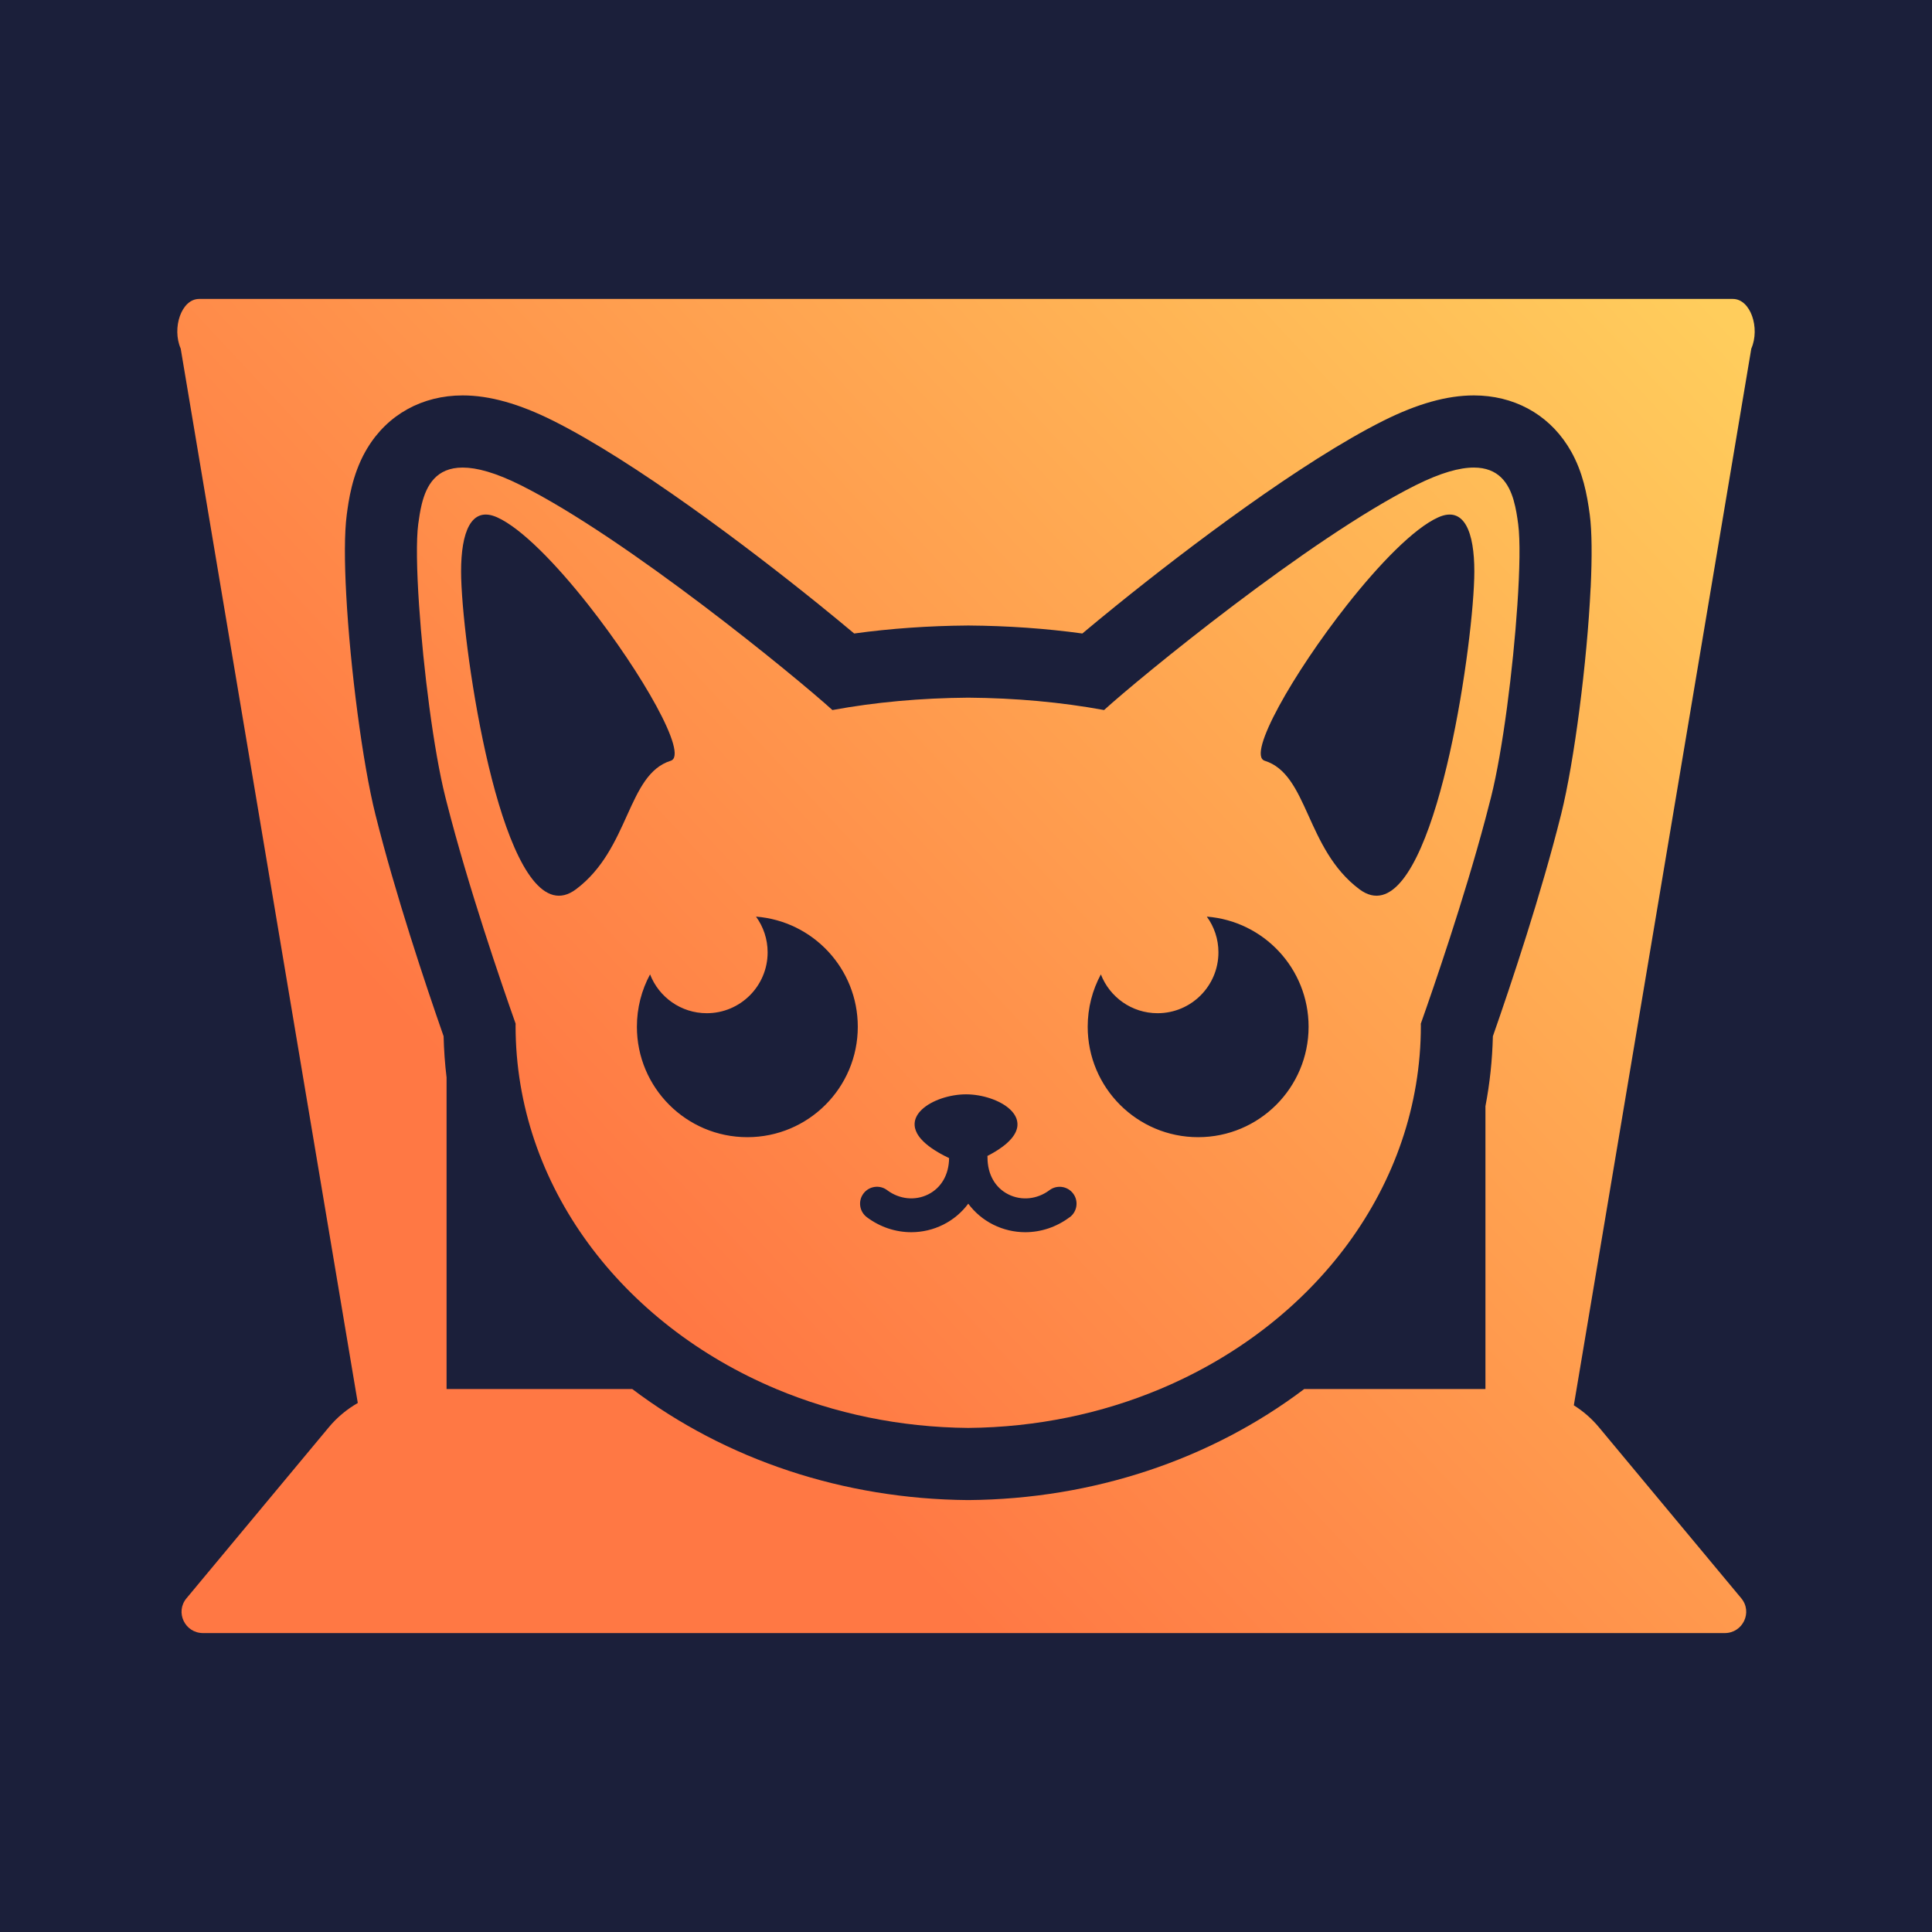
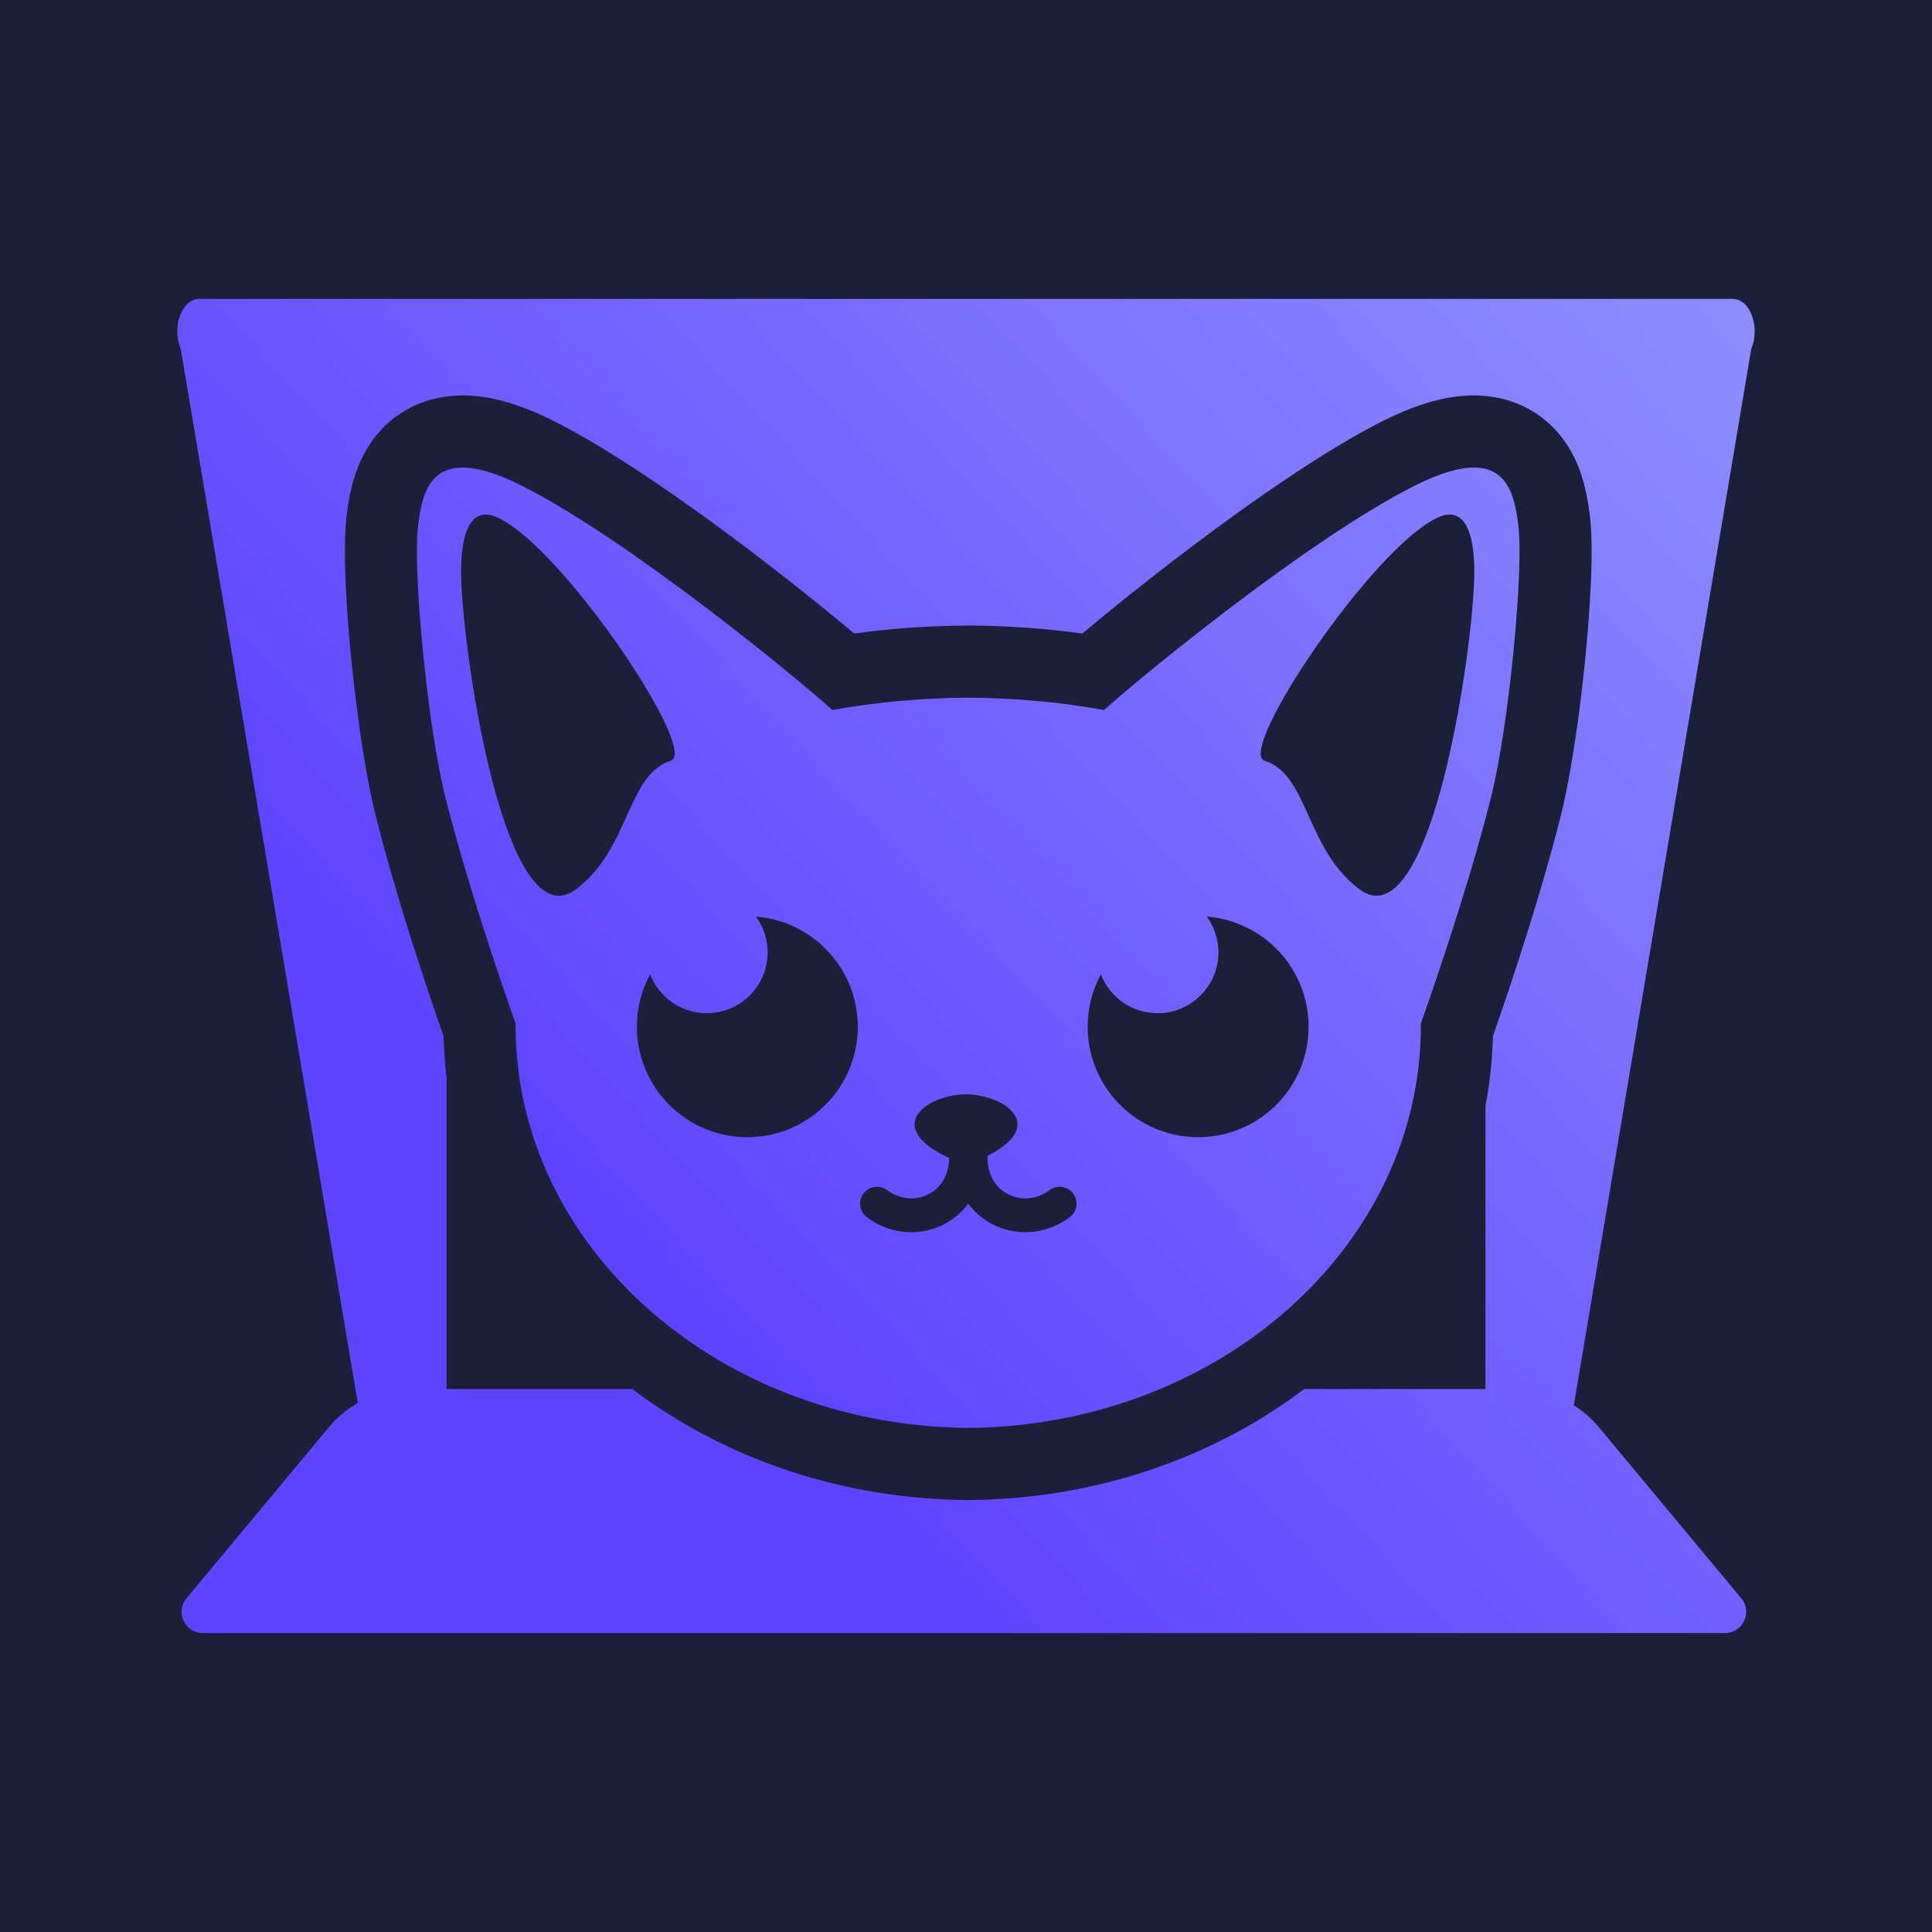
<svg xmlns="http://www.w3.org/2000/svg" xmlns:xlink="http://www.w3.org/1999/xlink" id="Ebene_7" viewBox="0 0 1080 1080">
  <defs>
    <style>
      .cls-1 {
-         fill: url(#Unbenannter_Verlauf_113-2);
+         fill: #1b1f3a;
      }

      .cls-2 {
-         fill: #1b1f3a;
+         fill: url(#Unbenannter_Verlauf_23-2);
      }

      .cls-3 {
-         fill: url(#Unbenannter_Verlauf_113);
+         fill: url(#Unbenannter_Verlauf_23);
      }
    </style>
-     <linearGradient id="Unbenannter_Verlauf_113" data-name="Unbenannter Verlauf 113" x1="168.98" y1="884.86" x2="946.27" y2="159.1" gradientUnits="userSpaceOnUse">
-       <stop offset=".24" stop-color="#ff7844" />
-       <stop offset="1" stop-color="#ffcd5c" />
+     <linearGradient id="Unbenannter_Verlauf_23" data-name="Unbenannter Verlauf 23" x1="168.98" y1="884.86" x2="946.27" y2="159.1" gradientUnits="userSpaceOnUse">
+       <stop offset=".24" stop-color="#5e43ff" />
+       <stop offset="1" stop-color="#8d8dff" />
    </linearGradient>
-     <linearGradient id="Unbenannter_Verlauf_113-2" data-name="Unbenannter Verlauf 113" x1="122.36" y1="834.94" x2="899.65" y2="109.17" xlink:href="#Unbenannter_Verlauf_113" />
+     <linearGradient id="Unbenannter_Verlauf_23-2" data-name="Unbenannter Verlauf 23" x1="122.36" y1="834.94" x2="899.65" y2="109.17" xlink:href="#Unbenannter_Verlauf_23" />
  </defs>
-   <rect class="cls-2" width="1080" height="1080" />
+   <rect class="cls-1" width="1080" height="1080" />
  <g>
    <path class="cls-3" d="M968.68,167.11H111.32c-9.93,0-15.32,16.25-10.31,27.75h0s99,589.42,99,589.42c-6.1,3.48-11.59,8.04-16.18,13.55l-79.59,95.63c-6.45,7.75-.88,19.44,9.26,19.44h850.63c10.14,0,15.7-11.69,9.26-19.44l-79.59-95.63c-4.03-4.85-8.78-8.96-14.02-12.25l99.21-590.71c5.01-11.49-.38-27.76-10.31-27.76ZM889.17,328.5c-1.97,41.53-9.15,97.35-16.49,126.71-11.15,44.6-27.86,94.63-38.15,124.06-.32,13.2-1.7,26.26-4.16,39.11v158.11h-101.32c-52.45,39.59-118.15,61.46-187.46,62.06h-.68c-69.31-.59-135.01-22.47-187.46-62.06h-103.81v-174.16c-.93-7.62-1.47-15.32-1.66-23.06-10.29-29.43-27-79.46-38.15-124.06-7.12-28.43-14.06-81.64-16.28-122.69-1.02-18.6-1.06-34.7.3-44.88,1.02-7.67,2.92-21.95,10.44-35.31.33-.58.66-1.15,1-1.7,11.33-18.84,30.67-29.59,53.35-29.59,14.99,0,31.55,4.64,50.6,14.16,45.46,22.76,108.79,70.6,148.87,102.98,7.32,5.92,13.86,11.31,19.38,15.95,20.37-2.8,41.64-4.3,63.47-4.46h.61c21.82.16,43.09,1.66,63.47,4.46,5.52-4.64,12.06-10.03,19.38-15.95,40.08-32.38,103.41-80.22,148.87-102.98,19.06-9.53,35.61-14.16,50.6-14.16,22.05,0,40.94,10.16,52.38,28.02.68,1.06,1.34,2.14,1.97,3.26,6.6,11.74,8.92,23.91,10.44,35.31,1.26,9.44,1.31,23.97.52,40.86Z" />
-     <path class="cls-1" d="M846.18,279.8c-2.81-9.8-8.54-18.43-22.31-18.43-7.9,0-18.42,2.84-32.56,9.9-29.6,14.81-67.99,41.58-101.52,66.92-33.92,25.65-62.84,49.83-72.61,58.73-23.98-4.41-49.48-6.72-75.93-6.92-26.45.2-51.95,2.51-75.93,6.92-9.78-8.9-38.69-33.08-72.61-58.73-33.53-25.34-71.92-52.11-101.52-66.92-14.14-7.07-24.66-9.9-32.56-9.9-14.7,0-20.24,9.84-22.86,20.44-.93,3.77-1.49,7.62-1.97,11.16-1.17,8.81-.88,25.52.45,45.22,2.39,35.72,8.16,81.26,14.67,107.24.23.93.47,1.86.71,2.8,12.07,47.46,30.67,101.58,38.61,124.02-.01.35-.03.71-.03,1.07,0,89.62,59.57,167.01,145.77,203.16,32.56,13.65,68.9,21.41,107.26,21.74,38.37-.33,74.71-8.09,107.26-21.74,86.2-36.15,145.77-113.54,145.77-203.16,0-.37-.01-.72-.03-1.07,7.41-20.95,24.12-69.5,36.11-114.48,1.11-4.15,2.18-8.27,3.2-12.34,6.5-25.98,12.27-71.52,14.67-107.24,1.34-19.71,1.63-36.41.45-45.22-.55-4.18-1.23-8.78-2.51-13.17ZM322.01,497.09c-35.62,26.71-58.46-100.99-63.3-158.9-.63-7.64-.96-14.06-.96-18.76,0-21.57,5.42-36.84,20.16-30.24,13.62,6.11,33.01,26.13,51.03,49,29.94,38,56.13,83.89,45.99,87.08-24.41,7.65-22.79,49.23-52.92,71.82ZM417.77,635.69c-34.1,0-61.74-27.64-61.74-61.74,0-10.58,2.66-20.55,7.36-29.26,4.93,12.7,17.26,21.7,31.7,21.7,18.79,0,34.02-15.23,34.02-34.02,0-7.47-2.41-14.36-6.49-19.97,31.83,2.47,56.89,29.09,56.89,61.55,0,34.1-27.64,61.74-61.74,61.74ZM597.95,680.42c-7.41,5.56-16.12,8.39-24.83,8.39-6.11,0-12.23-1.4-17.9-4.23-5.64-2.82-10.34-6.84-13.96-11.71-3.62,4.86-8.32,8.88-13.96,11.71-5.67,2.84-11.79,4.23-17.9,4.23-8.72,0-17.43-2.84-24.83-8.39-4.17-3.14-5.03-9.06-1.89-13.23,3.12-4.17,9.05-5.03,13.23-1.89,6.83,5.13,15.62,6.04,22.96,2.37,7.33-3.67,11.58-11.05,11.68-20.29-.88-.42-1.73-.83-2.53-1.25s-1.59-.83-2.33-1.25c-.37-.2-.73-.4-1.08-.62-1.42-.83-2.72-1.65-3.89-2.47-.59-.4-1.15-.81-1.66-1.22-1.06-.81-1.99-1.63-2.81-2.42-.42-.4-.79-.79-1.15-1.2-.2-.2-.36-.39-.52-.59-.2-.24-.39-.48-.58-.71-.26-.35-.52-.71-.73-1.05-.25-.38-.47-.77-.68-1.13v-.03c-.5-.96-.86-1.89-1.07-2.8-.05-.19-.09-.37-.11-.55-.08-.37-.11-.73-.13-1.08-.19-3.25,1.36-6.21,4.01-8.73,5.49-5.23,15.69-8.54,24.73-8.54s19.25,3.31,24.73,8.54c2.63,2.51,4.18,5.46,4.01,8.71,0,.14-.01.28-.04.43,0,.04,0,.08-.01.11,0,.15-.03.3-.06.47-.04.34-.11.69-.23,1.03-.05.18-.1.34-.15.52s-.11.35-.19.53c-.06.18-.14.35-.21.53-.06.18-.15.35-.25.53-.26.54-.58,1.08-.95,1.63-.24.37-.5.73-.79,1.1-.14.18-.28.37-.45.55-.78.93-1.7,1.86-2.78,2.81-.21.19-.44.38-.67.57-.47.38-.95.76-1.46,1.15-.76.57-1.59,1.15-2.47,1.73-.59.38-1.21.77-1.86,1.16-.32.2-.64.39-.98.58-.34.2-.68.39-1.03.58-.35.2-.71.4-1.08.59-.37.2-.74.39-1.12.58h0c.03.3.04.58.04.87,0,9.4,4.26,16.92,11.69,20.64,7.33,3.67,16.13,2.76,22.96-2.37,4.17-3.12,10.11-2.28,13.23,1.89,3.14,4.17,2.28,10.09-1.89,13.23ZM669.77,635.69c-34.1,0-61.74-27.64-61.74-61.74,0-10.58,2.66-20.55,7.36-29.26,4.93,12.7,17.26,21.7,31.7,21.7,18.79,0,34.02-15.23,34.02-34.02,0-7.47-2.41-14.36-6.49-19.97,31.83,2.47,56.89,29.09,56.89,61.55,0,34.1-27.64,61.74-61.74,61.74ZM823.2,338.19c-4.84,57.91-27.68,185.61-63.3,158.9-30.13-22.59-28.51-64.17-52.92-71.82-10.14-3.19,16.05-49.08,45.99-87.08,18.03-22.87,37.4-42.89,51.03-49,14.74-6.6,20.16,8.67,20.16,30.24,0,4.7-.33,11.13-.96,18.76Z" />
+     <path class="cls-2" d="M846.18,279.8c-2.81-9.8-8.54-18.43-22.31-18.43-7.9,0-18.42,2.84-32.56,9.9-29.6,14.81-67.99,41.58-101.52,66.92-33.92,25.65-62.84,49.83-72.61,58.73-23.98-4.41-49.48-6.72-75.93-6.92-26.45.2-51.95,2.51-75.93,6.92-9.78-8.9-38.69-33.08-72.61-58.73-33.53-25.34-71.92-52.11-101.52-66.92-14.14-7.07-24.66-9.9-32.56-9.9-14.7,0-20.24,9.84-22.86,20.44-.93,3.77-1.49,7.62-1.97,11.16-1.17,8.81-.88,25.52.45,45.22,2.39,35.72,8.16,81.26,14.67,107.24.23.93.47,1.86.71,2.8,12.07,47.46,30.67,101.58,38.61,124.02-.01.35-.03.71-.03,1.07,0,89.62,59.57,167.01,145.77,203.16,32.56,13.65,68.9,21.41,107.26,21.74,38.37-.33,74.71-8.09,107.26-21.74,86.2-36.15,145.77-113.54,145.77-203.16,0-.37-.01-.72-.03-1.07,7.41-20.95,24.12-69.5,36.11-114.48,1.11-4.15,2.18-8.27,3.2-12.34,6.5-25.98,12.27-71.52,14.67-107.24,1.34-19.71,1.63-36.41.45-45.22-.55-4.18-1.23-8.78-2.51-13.17ZM322.01,497.09c-35.62,26.71-58.46-100.99-63.3-158.9-.63-7.64-.96-14.06-.96-18.76,0-21.57,5.42-36.84,20.16-30.24,13.62,6.11,33.01,26.13,51.03,49,29.94,38,56.13,83.89,45.99,87.08-24.41,7.65-22.79,49.23-52.92,71.82ZM417.77,635.69c-34.1,0-61.74-27.64-61.74-61.74,0-10.58,2.66-20.55,7.36-29.26,4.93,12.7,17.26,21.7,31.7,21.7,18.79,0,34.02-15.23,34.02-34.02,0-7.47-2.41-14.36-6.49-19.97,31.83,2.47,56.89,29.09,56.89,61.55,0,34.1-27.64,61.74-61.74,61.74ZM597.95,680.42c-7.41,5.56-16.12,8.39-24.83,8.39-6.11,0-12.23-1.4-17.9-4.23-5.64-2.82-10.34-6.84-13.96-11.71-3.62,4.86-8.32,8.88-13.96,11.71-5.67,2.84-11.79,4.23-17.9,4.23-8.72,0-17.43-2.84-24.83-8.39-4.17-3.14-5.03-9.06-1.89-13.23,3.12-4.17,9.05-5.03,13.23-1.89,6.83,5.13,15.62,6.04,22.96,2.37,7.33-3.67,11.58-11.05,11.68-20.29-.88-.42-1.73-.83-2.53-1.25s-1.59-.83-2.33-1.25c-.37-.2-.73-.4-1.08-.62-1.42-.83-2.72-1.65-3.89-2.47-.59-.4-1.15-.81-1.66-1.22-1.06-.81-1.99-1.63-2.81-2.42-.42-.4-.79-.79-1.15-1.2-.2-.2-.36-.39-.52-.59-.2-.24-.39-.48-.58-.71-.26-.35-.52-.71-.73-1.05-.25-.38-.47-.77-.68-1.13v-.03c-.5-.96-.86-1.89-1.07-2.8-.05-.19-.09-.37-.11-.55-.08-.37-.11-.73-.13-1.08-.19-3.25,1.36-6.21,4.01-8.73,5.49-5.23,15.69-8.54,24.73-8.54s19.25,3.31,24.73,8.54c2.63,2.51,4.18,5.46,4.01,8.71,0,.14-.01.28-.04.43,0,.04,0,.08-.01.11,0,.15-.03.3-.06.47-.04.34-.11.69-.23,1.03-.05.18-.1.34-.15.52s-.11.35-.19.53c-.06.18-.14.35-.21.53-.06.18-.15.35-.25.53-.26.54-.58,1.08-.95,1.63-.24.37-.5.73-.79,1.1-.14.18-.28.37-.45.55-.78.93-1.7,1.86-2.78,2.81-.21.19-.44.38-.67.57-.47.38-.95.76-1.46,1.15-.76.57-1.59,1.15-2.47,1.73-.59.38-1.21.77-1.86,1.16-.32.2-.64.39-.98.58-.34.2-.68.39-1.03.58-.35.2-.71.4-1.08.59-.37.2-.74.39-1.12.58h0c.03.3.04.58.04.87,0,9.4,4.26,16.92,11.69,20.64,7.33,3.67,16.13,2.76,22.96-2.37,4.17-3.12,10.11-2.28,13.23,1.89,3.14,4.17,2.28,10.09-1.89,13.23ZM669.77,635.69c-34.1,0-61.74-27.64-61.74-61.74,0-10.58,2.66-20.55,7.36-29.26,4.93,12.7,17.26,21.7,31.7,21.7,18.79,0,34.02-15.23,34.02-34.02,0-7.47-2.41-14.36-6.49-19.97,31.83,2.47,56.89,29.09,56.89,61.55,0,34.1-27.64,61.74-61.74,61.74ZM823.2,338.19c-4.84,57.91-27.68,185.61-63.3,158.9-30.13-22.59-28.51-64.17-52.92-71.82-10.14-3.19,16.05-49.08,45.99-87.08,18.03-22.87,37.4-42.89,51.03-49,14.74-6.6,20.16,8.67,20.16,30.24,0,4.7-.33,11.13-.96,18.76Z" />
  </g>
</svg>
